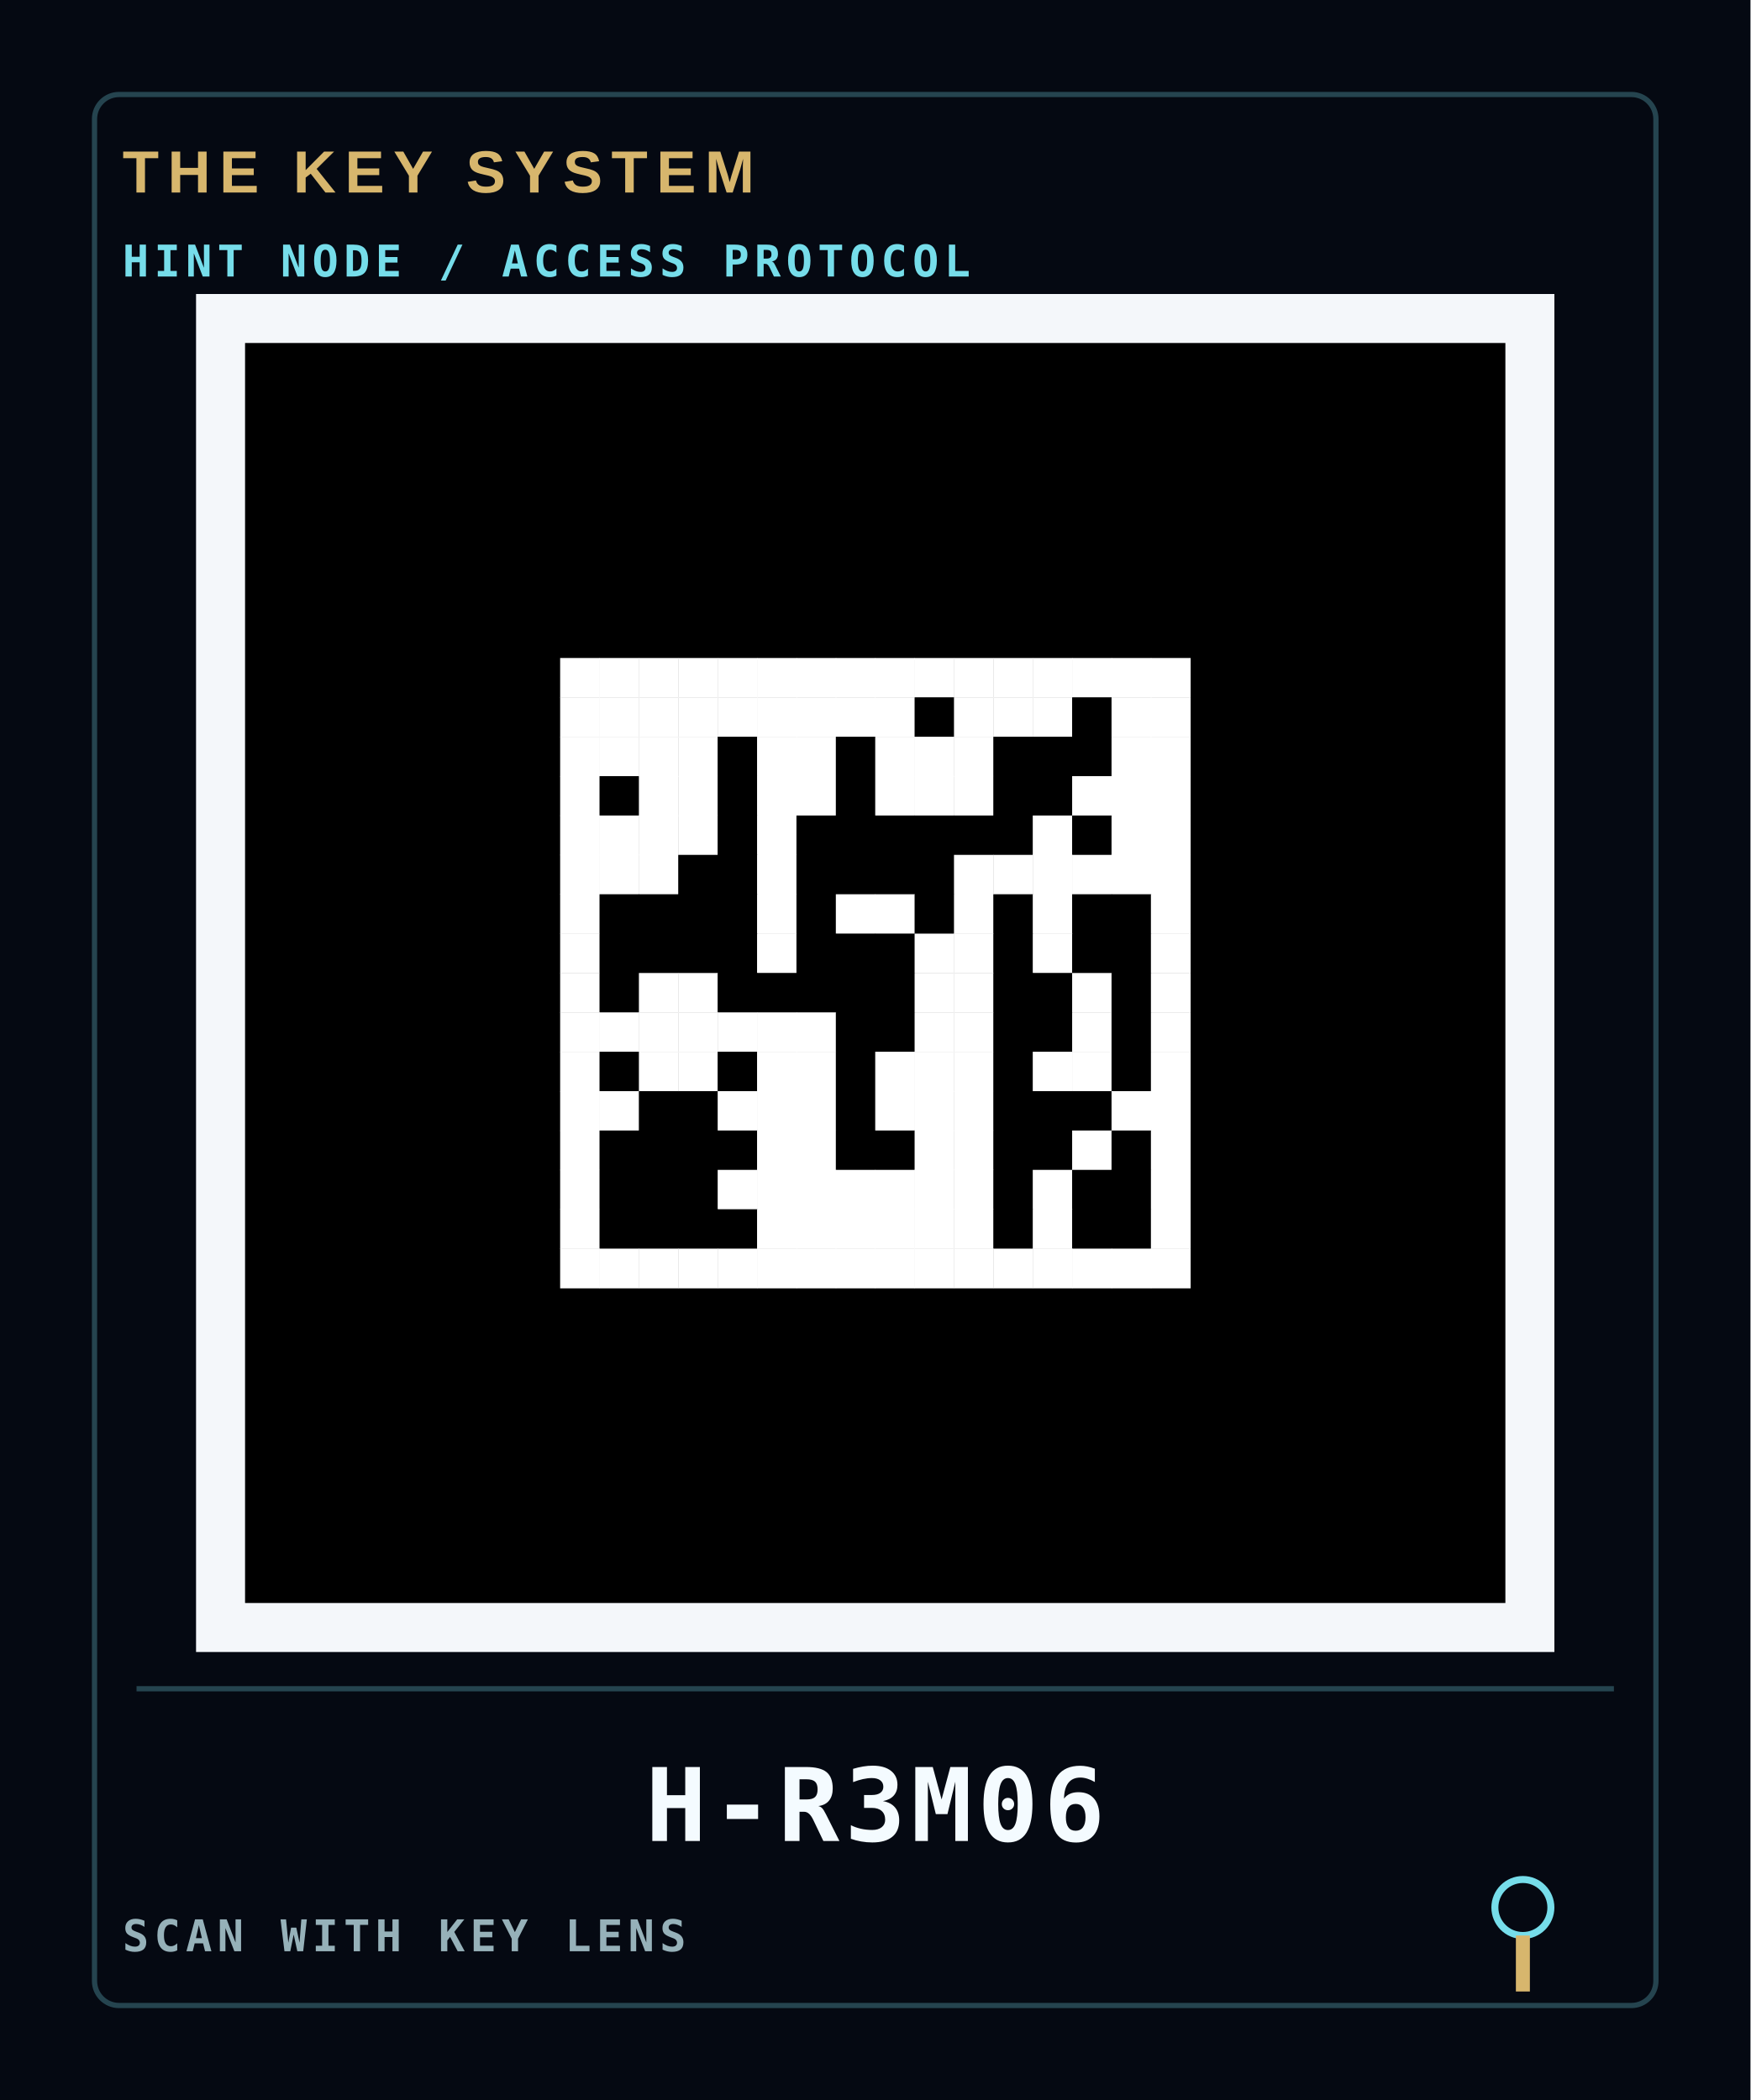
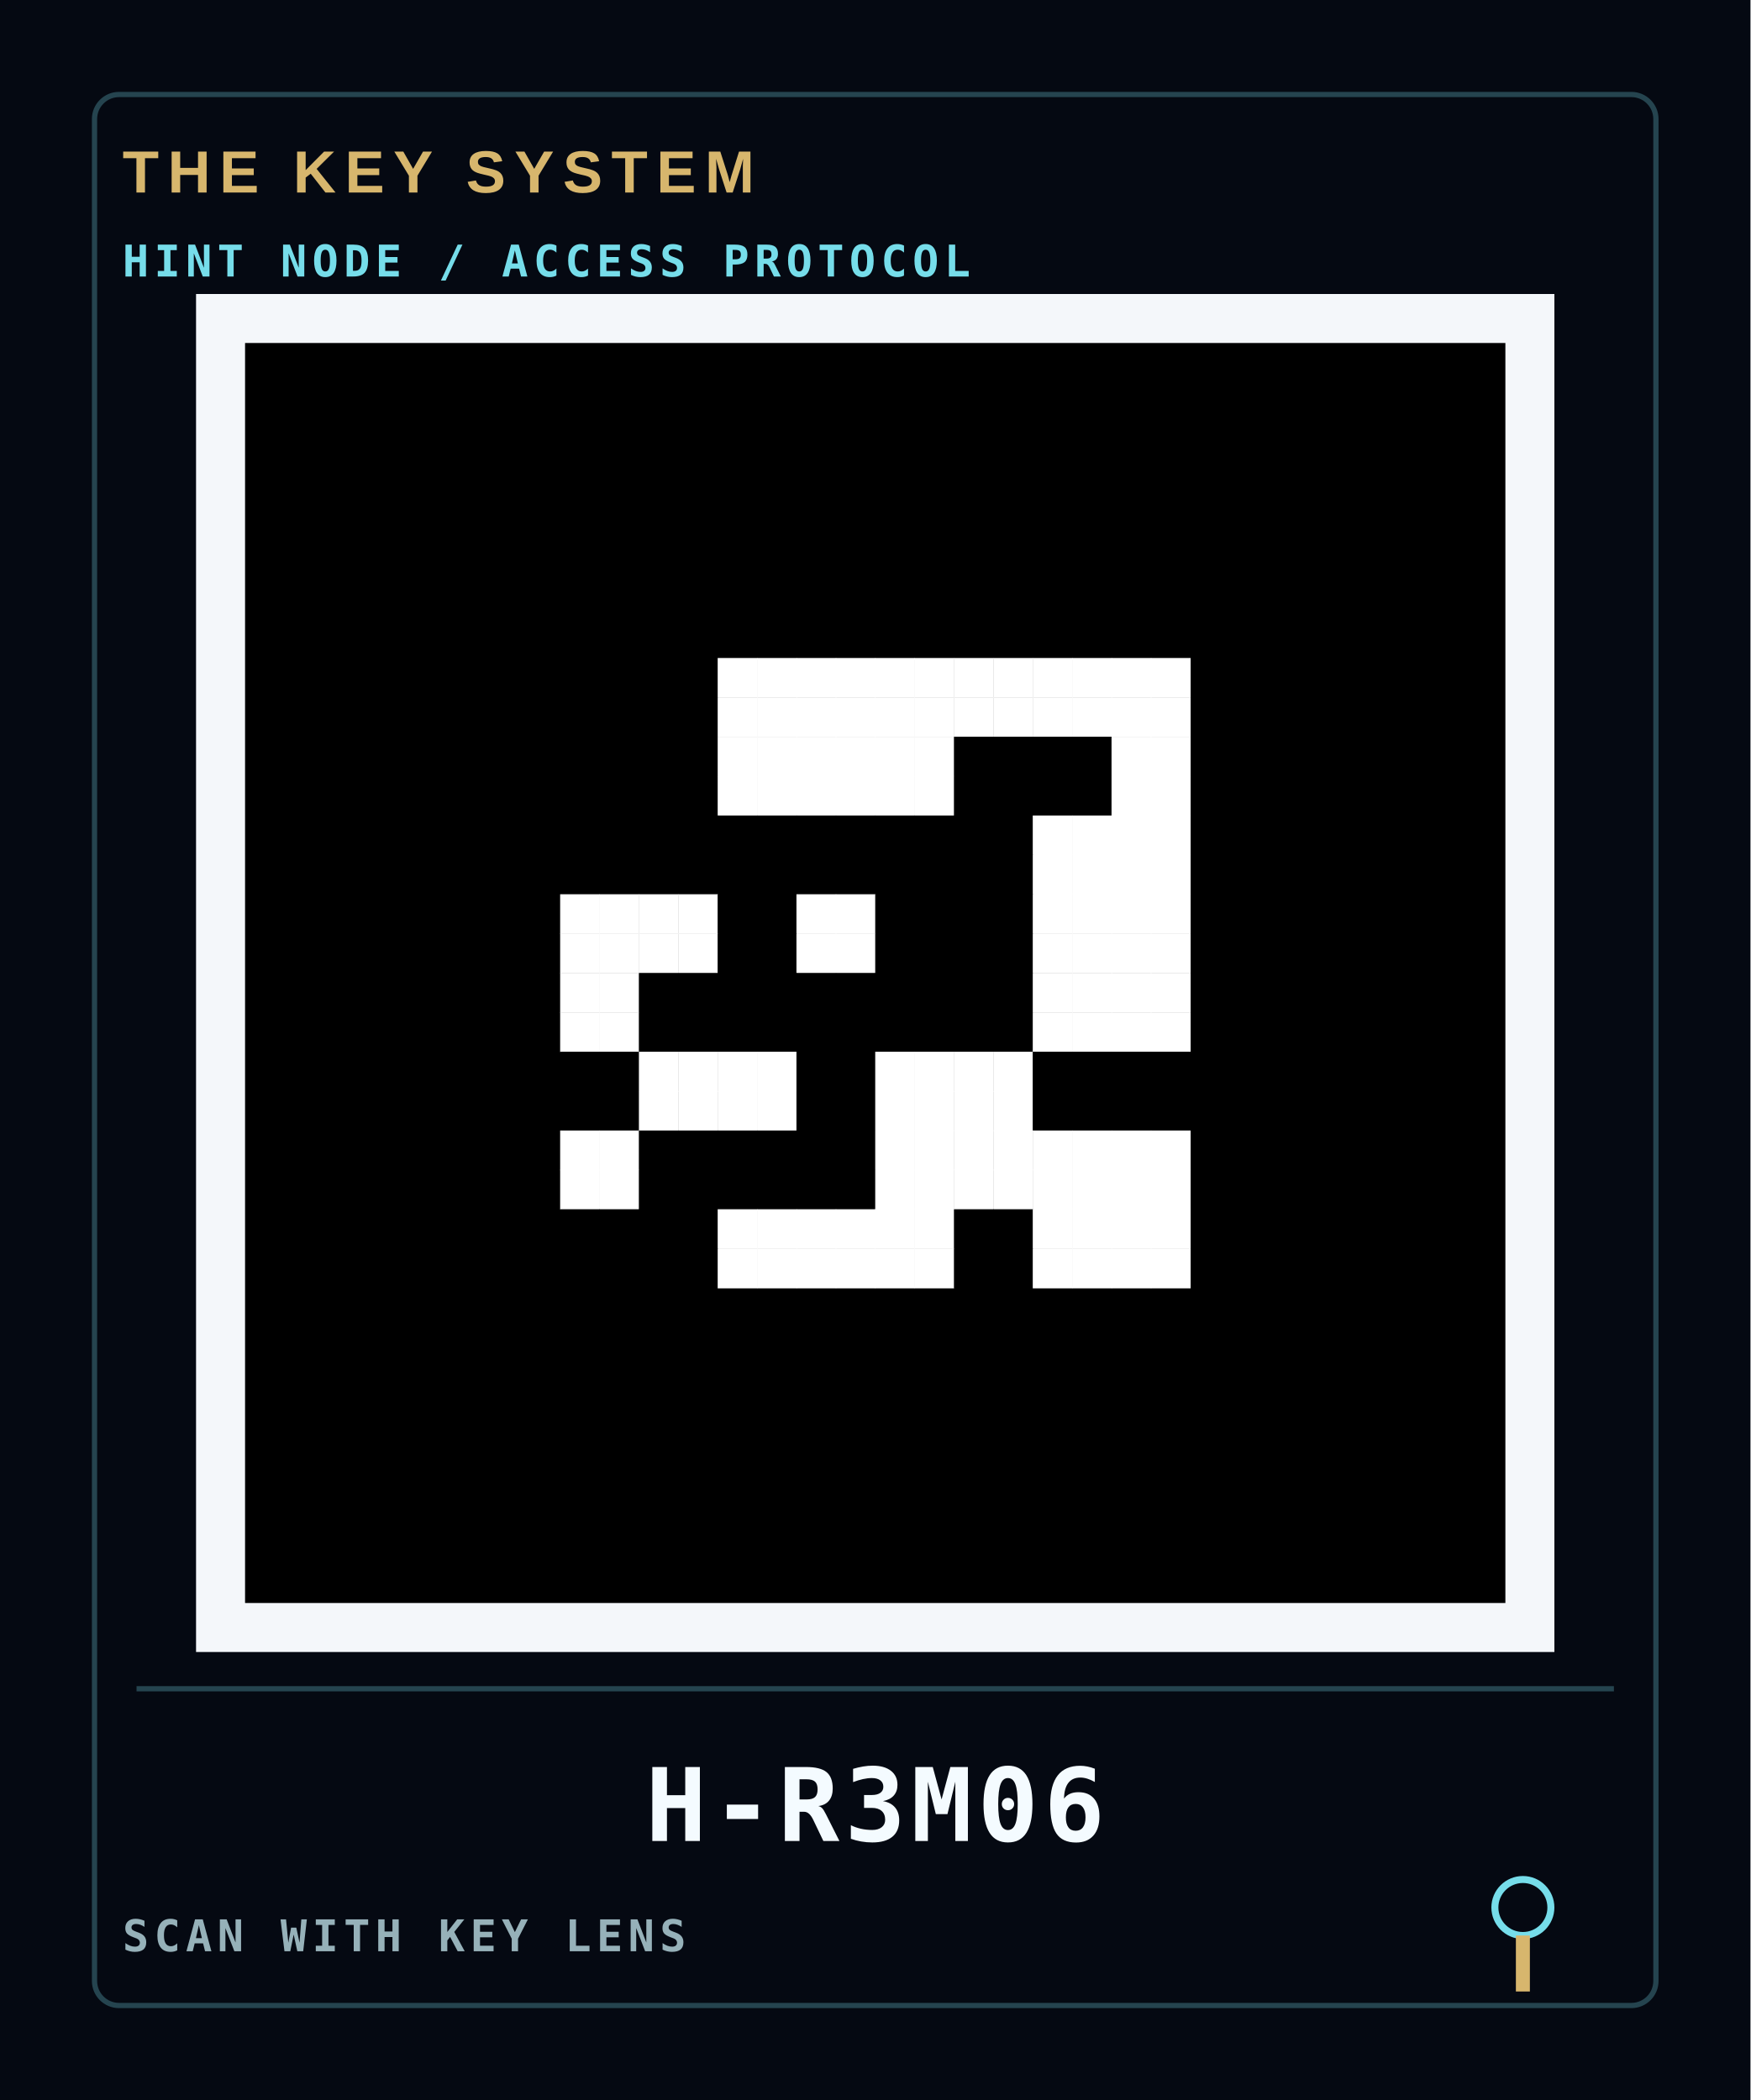
<svg xmlns="http://www.w3.org/2000/svg" width="1000" height="1200" viewBox="0 0 1000 1200">
  <rect width="1000" height="1200" fill="#050912" />
  <rect x="54" y="54" width="892" height="1092" rx="14" fill="none" stroke="#25444f" stroke-width="3" />
  <text x="70" y="110" fill="#d7b66d" font-family="Arial,sans-serif" font-size="34" font-weight="800" letter-spacing="5">THE KEY SYSTEM</text>
  <text x="70" y="158" fill="#76ddea" font-family="monospace" font-size="25" font-weight="700" letter-spacing="3">HINT NODE / ACCESS PROTOCOL</text>
  <rect x="112" y="168" width="776" height="776" fill="#f4f7fa" />
  <rect x="140" y="196" width="720" height="720" fill="#000" />
-   <rect x="320.000" y="376.000" width="22.700" height="22.700" fill="#ffffff" />
-   <rect x="342.500" y="376.000" width="22.700" height="22.700" fill="#ffffff" />
-   <rect x="365.000" y="376.000" width="22.700" height="22.700" fill="#ffffff" />
-   <rect x="387.500" y="376.000" width="22.700" height="22.700" fill="#ffffff" />
+   <rect x="320.000" y="376.000" width="22.700" height="22.700" fill="#000000" />
+   <rect x="342.500" y="376.000" width="22.700" height="22.700" fill="#000000" />
+   <rect x="365.000" y="376.000" width="22.700" height="22.700" fill="#000000" />
+   <rect x="387.500" y="376.000" width="22.700" height="22.700" fill="#000000" />
  <rect x="410.000" y="376.000" width="22.700" height="22.700" fill="#ffffff" />
  <rect x="432.500" y="376.000" width="22.700" height="22.700" fill="#ffffff" />
  <rect x="455.000" y="376.000" width="22.700" height="22.700" fill="#ffffff" />
  <rect x="477.500" y="376.000" width="22.700" height="22.700" fill="#ffffff" />
  <rect x="500.000" y="376.000" width="22.700" height="22.700" fill="#ffffff" />
  <rect x="522.500" y="376.000" width="22.700" height="22.700" fill="#ffffff" />
  <rect x="545.000" y="376.000" width="22.700" height="22.700" fill="#ffffff" />
  <rect x="567.500" y="376.000" width="22.700" height="22.700" fill="#ffffff" />
  <rect x="590.000" y="376.000" width="22.700" height="22.700" fill="#ffffff" />
  <rect x="612.500" y="376.000" width="22.700" height="22.700" fill="#ffffff" />
  <rect x="635.000" y="376.000" width="22.700" height="22.700" fill="#ffffff" />
  <rect x="657.500" y="376.000" width="22.700" height="22.700" fill="#ffffff" />
-   <rect x="320.000" y="398.500" width="22.700" height="22.700" fill="#ffffff" />
-   <rect x="342.500" y="398.500" width="22.700" height="22.700" fill="#ffffff" />
-   <rect x="365.000" y="398.500" width="22.700" height="22.700" fill="#ffffff" />
-   <rect x="387.500" y="398.500" width="22.700" height="22.700" fill="#ffffff" />
+   <rect x="320.000" y="398.500" width="22.700" height="22.700" fill="#000000" />
+   <rect x="342.500" y="398.500" width="22.700" height="22.700" fill="#000000" />
+   <rect x="365.000" y="398.500" width="22.700" height="22.700" fill="#000000" />
+   <rect x="387.500" y="398.500" width="22.700" height="22.700" fill="#000000" />
  <rect x="410.000" y="398.500" width="22.700" height="22.700" fill="#ffffff" />
  <rect x="432.500" y="398.500" width="22.700" height="22.700" fill="#ffffff" />
  <rect x="455.000" y="398.500" width="22.700" height="22.700" fill="#ffffff" />
  <rect x="477.500" y="398.500" width="22.700" height="22.700" fill="#ffffff" />
  <rect x="500.000" y="398.500" width="22.700" height="22.700" fill="#ffffff" />
-   <rect x="522.500" y="398.500" width="22.700" height="22.700" fill="#000000" />
+   <rect x="522.500" y="398.500" width="22.700" height="22.700" fill="#ffffff" />
  <rect x="545.000" y="398.500" width="22.700" height="22.700" fill="#ffffff" />
  <rect x="567.500" y="398.500" width="22.700" height="22.700" fill="#ffffff" />
  <rect x="590.000" y="398.500" width="22.700" height="22.700" fill="#ffffff" />
-   <rect x="612.500" y="398.500" width="22.700" height="22.700" fill="#000000" />
+   <rect x="612.500" y="398.500" width="22.700" height="22.700" fill="#ffffff" />
  <rect x="635.000" y="398.500" width="22.700" height="22.700" fill="#ffffff" />
  <rect x="657.500" y="398.500" width="22.700" height="22.700" fill="#ffffff" />
-   <rect x="320.000" y="421.000" width="22.700" height="22.700" fill="#ffffff" />
-   <rect x="342.500" y="421.000" width="22.700" height="22.700" fill="#ffffff" />
-   <rect x="365.000" y="421.000" width="22.700" height="22.700" fill="#ffffff" />
-   <rect x="387.500" y="421.000" width="22.700" height="22.700" fill="#ffffff" />
-   <rect x="410.000" y="421.000" width="22.700" height="22.700" fill="#000000" />
+   <rect x="320.000" y="421.000" width="22.700" height="22.700" fill="#000000" />
+   <rect x="342.500" y="421.000" width="22.700" height="22.700" fill="#000000" />
+   <rect x="365.000" y="421.000" width="22.700" height="22.700" fill="#000000" />
+   <rect x="387.500" y="421.000" width="22.700" height="22.700" fill="#000000" />
+   <rect x="410.000" y="421.000" width="22.700" height="22.700" fill="#ffffff" />
  <rect x="432.500" y="421.000" width="22.700" height="22.700" fill="#ffffff" />
  <rect x="455.000" y="421.000" width="22.700" height="22.700" fill="#ffffff" />
-   <rect x="477.500" y="421.000" width="22.700" height="22.700" fill="#000000" />
+   <rect x="477.500" y="421.000" width="22.700" height="22.700" fill="#ffffff" />
  <rect x="500.000" y="421.000" width="22.700" height="22.700" fill="#ffffff" />
  <rect x="522.500" y="421.000" width="22.700" height="22.700" fill="#ffffff" />
-   <rect x="545.000" y="421.000" width="22.700" height="22.700" fill="#ffffff" />
+   <rect x="545.000" y="421.000" width="22.700" height="22.700" fill="#000000" />
  <rect x="567.500" y="421.000" width="22.700" height="22.700" fill="#000000" />
  <rect x="590.000" y="421.000" width="22.700" height="22.700" fill="#000000" />
  <rect x="612.500" y="421.000" width="22.700" height="22.700" fill="#000000" />
  <rect x="635.000" y="421.000" width="22.700" height="22.700" fill="#ffffff" />
  <rect x="657.500" y="421.000" width="22.700" height="22.700" fill="#ffffff" />
-   <rect x="320.000" y="443.500" width="22.700" height="22.700" fill="#ffffff" />
+   <rect x="320.000" y="443.500" width="22.700" height="22.700" fill="#000000" />
  <rect x="342.500" y="443.500" width="22.700" height="22.700" fill="#000000" />
-   <rect x="365.000" y="443.500" width="22.700" height="22.700" fill="#ffffff" />
-   <rect x="387.500" y="443.500" width="22.700" height="22.700" fill="#ffffff" />
-   <rect x="410.000" y="443.500" width="22.700" height="22.700" fill="#000000" />
+   <rect x="365.000" y="443.500" width="22.700" height="22.700" fill="#000000" />
+   <rect x="387.500" y="443.500" width="22.700" height="22.700" fill="#000000" />
+   <rect x="410.000" y="443.500" width="22.700" height="22.700" fill="#ffffff" />
  <rect x="432.500" y="443.500" width="22.700" height="22.700" fill="#ffffff" />
  <rect x="455.000" y="443.500" width="22.700" height="22.700" fill="#ffffff" />
-   <rect x="477.500" y="443.500" width="22.700" height="22.700" fill="#000000" />
+   <rect x="477.500" y="443.500" width="22.700" height="22.700" fill="#ffffff" />
  <rect x="500.000" y="443.500" width="22.700" height="22.700" fill="#ffffff" />
  <rect x="522.500" y="443.500" width="22.700" height="22.700" fill="#ffffff" />
-   <rect x="545.000" y="443.500" width="22.700" height="22.700" fill="#ffffff" />
+   <rect x="545.000" y="443.500" width="22.700" height="22.700" fill="#000000" />
  <rect x="567.500" y="443.500" width="22.700" height="22.700" fill="#000000" />
  <rect x="590.000" y="443.500" width="22.700" height="22.700" fill="#000000" />
-   <rect x="612.500" y="443.500" width="22.700" height="22.700" fill="#ffffff" />
+   <rect x="612.500" y="443.500" width="22.700" height="22.700" fill="#000000" />
  <rect x="635.000" y="443.500" width="22.700" height="22.700" fill="#ffffff" />
  <rect x="657.500" y="443.500" width="22.700" height="22.700" fill="#ffffff" />
-   <rect x="320.000" y="466.000" width="22.700" height="22.700" fill="#ffffff" />
-   <rect x="342.500" y="466.000" width="22.700" height="22.700" fill="#ffffff" />
-   <rect x="365.000" y="466.000" width="22.700" height="22.700" fill="#ffffff" />
-   <rect x="387.500" y="466.000" width="22.700" height="22.700" fill="#ffffff" />
+   <rect x="320.000" y="466.000" width="22.700" height="22.700" fill="#000000" />
+   <rect x="342.500" y="466.000" width="22.700" height="22.700" fill="#000000" />
+   <rect x="365.000" y="466.000" width="22.700" height="22.700" fill="#000000" />
+   <rect x="387.500" y="466.000" width="22.700" height="22.700" fill="#000000" />
  <rect x="410.000" y="466.000" width="22.700" height="22.700" fill="#000000" />
-   <rect x="432.500" y="466.000" width="22.700" height="22.700" fill="#ffffff" />
+   <rect x="432.500" y="466.000" width="22.700" height="22.700" fill="#000000" />
  <rect x="455.000" y="466.000" width="22.700" height="22.700" fill="#000000" />
  <rect x="477.500" y="466.000" width="22.700" height="22.700" fill="#000000" />
  <rect x="500.000" y="466.000" width="22.700" height="22.700" fill="#000000" />
  <rect x="522.500" y="466.000" width="22.700" height="22.700" fill="#000000" />
  <rect x="545.000" y="466.000" width="22.700" height="22.700" fill="#000000" />
  <rect x="567.500" y="466.000" width="22.700" height="22.700" fill="#000000" />
  <rect x="590.000" y="466.000" width="22.700" height="22.700" fill="#ffffff" />
-   <rect x="612.500" y="466.000" width="22.700" height="22.700" fill="#000000" />
+   <rect x="612.500" y="466.000" width="22.700" height="22.700" fill="#ffffff" />
  <rect x="635.000" y="466.000" width="22.700" height="22.700" fill="#ffffff" />
  <rect x="657.500" y="466.000" width="22.700" height="22.700" fill="#ffffff" />
-   <rect x="320.000" y="488.500" width="22.700" height="22.700" fill="#ffffff" />
-   <rect x="342.500" y="488.500" width="22.700" height="22.700" fill="#ffffff" />
-   <rect x="365.000" y="488.500" width="22.700" height="22.700" fill="#ffffff" />
+   <rect x="320.000" y="488.500" width="22.700" height="22.700" fill="#000000" />
+   <rect x="342.500" y="488.500" width="22.700" height="22.700" fill="#000000" />
+   <rect x="365.000" y="488.500" width="22.700" height="22.700" fill="#000000" />
  <rect x="387.500" y="488.500" width="22.700" height="22.700" fill="#000000" />
  <rect x="410.000" y="488.500" width="22.700" height="22.700" fill="#000000" />
-   <rect x="432.500" y="488.500" width="22.700" height="22.700" fill="#ffffff" />
+   <rect x="432.500" y="488.500" width="22.700" height="22.700" fill="#000000" />
  <rect x="455.000" y="488.500" width="22.700" height="22.700" fill="#000000" />
  <rect x="477.500" y="488.500" width="22.700" height="22.700" fill="#000000" />
  <rect x="500.000" y="488.500" width="22.700" height="22.700" fill="#000000" />
  <rect x="522.500" y="488.500" width="22.700" height="22.700" fill="#000000" />
-   <rect x="545.000" y="488.500" width="22.700" height="22.700" fill="#ffffff" />
-   <rect x="567.500" y="488.500" width="22.700" height="22.700" fill="#ffffff" />
+   <rect x="545.000" y="488.500" width="22.700" height="22.700" fill="#000000" />
+   <rect x="567.500" y="488.500" width="22.700" height="22.700" fill="#000000" />
  <rect x="590.000" y="488.500" width="22.700" height="22.700" fill="#ffffff" />
  <rect x="612.500" y="488.500" width="22.700" height="22.700" fill="#ffffff" />
  <rect x="635.000" y="488.500" width="22.700" height="22.700" fill="#ffffff" />
  <rect x="657.500" y="488.500" width="22.700" height="22.700" fill="#ffffff" />
  <rect x="320.000" y="511.000" width="22.700" height="22.700" fill="#ffffff" />
-   <rect x="342.500" y="511.000" width="22.700" height="22.700" fill="#000000" />
-   <rect x="365.000" y="511.000" width="22.700" height="22.700" fill="#000000" />
-   <rect x="387.500" y="511.000" width="22.700" height="22.700" fill="#000000" />
+   <rect x="342.500" y="511.000" width="22.700" height="22.700" fill="#ffffff" />
+   <rect x="365.000" y="511.000" width="22.700" height="22.700" fill="#ffffff" />
+   <rect x="387.500" y="511.000" width="22.700" height="22.700" fill="#ffffff" />
  <rect x="410.000" y="511.000" width="22.700" height="22.700" fill="#000000" />
-   <rect x="432.500" y="511.000" width="22.700" height="22.700" fill="#ffffff" />
-   <rect x="455.000" y="511.000" width="22.700" height="22.700" fill="#000000" />
+   <rect x="432.500" y="511.000" width="22.700" height="22.700" fill="#000000" />
+   <rect x="455.000" y="511.000" width="22.700" height="22.700" fill="#ffffff" />
  <rect x="477.500" y="511.000" width="22.700" height="22.700" fill="#ffffff" />
-   <rect x="500.000" y="511.000" width="22.700" height="22.700" fill="#ffffff" />
+   <rect x="500.000" y="511.000" width="22.700" height="22.700" fill="#000000" />
  <rect x="522.500" y="511.000" width="22.700" height="22.700" fill="#000000" />
-   <rect x="545.000" y="511.000" width="22.700" height="22.700" fill="#ffffff" />
+   <rect x="545.000" y="511.000" width="22.700" height="22.700" fill="#000000" />
  <rect x="567.500" y="511.000" width="22.700" height="22.700" fill="#000000" />
  <rect x="590.000" y="511.000" width="22.700" height="22.700" fill="#ffffff" />
-   <rect x="612.500" y="511.000" width="22.700" height="22.700" fill="#000000" />
-   <rect x="635.000" y="511.000" width="22.700" height="22.700" fill="#000000" />
+   <rect x="612.500" y="511.000" width="22.700" height="22.700" fill="#ffffff" />
+   <rect x="635.000" y="511.000" width="22.700" height="22.700" fill="#ffffff" />
  <rect x="657.500" y="511.000" width="22.700" height="22.700" fill="#ffffff" />
  <rect x="320.000" y="533.500" width="22.700" height="22.700" fill="#ffffff" />
-   <rect x="342.500" y="533.500" width="22.700" height="22.700" fill="#000000" />
-   <rect x="365.000" y="533.500" width="22.700" height="22.700" fill="#000000" />
-   <rect x="387.500" y="533.500" width="22.700" height="22.700" fill="#000000" />
+   <rect x="342.500" y="533.500" width="22.700" height="22.700" fill="#ffffff" />
+   <rect x="365.000" y="533.500" width="22.700" height="22.700" fill="#ffffff" />
+   <rect x="387.500" y="533.500" width="22.700" height="22.700" fill="#ffffff" />
  <rect x="410.000" y="533.500" width="22.700" height="22.700" fill="#000000" />
-   <rect x="432.500" y="533.500" width="22.700" height="22.700" fill="#ffffff" />
-   <rect x="455.000" y="533.500" width="22.700" height="22.700" fill="#000000" />
-   <rect x="477.500" y="533.500" width="22.700" height="22.700" fill="#000000" />
+   <rect x="432.500" y="533.500" width="22.700" height="22.700" fill="#000000" />
+   <rect x="455.000" y="533.500" width="22.700" height="22.700" fill="#ffffff" />
+   <rect x="477.500" y="533.500" width="22.700" height="22.700" fill="#ffffff" />
  <rect x="500.000" y="533.500" width="22.700" height="22.700" fill="#000000" />
-   <rect x="522.500" y="533.500" width="22.700" height="22.700" fill="#ffffff" />
-   <rect x="545.000" y="533.500" width="22.700" height="22.700" fill="#ffffff" />
+   <rect x="522.500" y="533.500" width="22.700" height="22.700" fill="#000000" />
+   <rect x="545.000" y="533.500" width="22.700" height="22.700" fill="#000000" />
  <rect x="567.500" y="533.500" width="22.700" height="22.700" fill="#000000" />
  <rect x="590.000" y="533.500" width="22.700" height="22.700" fill="#ffffff" />
-   <rect x="612.500" y="533.500" width="22.700" height="22.700" fill="#000000" />
-   <rect x="635.000" y="533.500" width="22.700" height="22.700" fill="#000000" />
+   <rect x="612.500" y="533.500" width="22.700" height="22.700" fill="#ffffff" />
+   <rect x="635.000" y="533.500" width="22.700" height="22.700" fill="#ffffff" />
  <rect x="657.500" y="533.500" width="22.700" height="22.700" fill="#ffffff" />
  <rect x="320.000" y="556.000" width="22.700" height="22.700" fill="#ffffff" />
-   <rect x="342.500" y="556.000" width="22.700" height="22.700" fill="#000000" />
-   <rect x="365.000" y="556.000" width="22.700" height="22.700" fill="#ffffff" />
-   <rect x="387.500" y="556.000" width="22.700" height="22.700" fill="#ffffff" />
+   <rect x="342.500" y="556.000" width="22.700" height="22.700" fill="#ffffff" />
+   <rect x="365.000" y="556.000" width="22.700" height="22.700" fill="#000000" />
+   <rect x="387.500" y="556.000" width="22.700" height="22.700" fill="#000000" />
  <rect x="410.000" y="556.000" width="22.700" height="22.700" fill="#000000" />
  <rect x="432.500" y="556.000" width="22.700" height="22.700" fill="#000000" />
  <rect x="455.000" y="556.000" width="22.700" height="22.700" fill="#000000" />
  <rect x="477.500" y="556.000" width="22.700" height="22.700" fill="#000000" />
  <rect x="500.000" y="556.000" width="22.700" height="22.700" fill="#000000" />
-   <rect x="522.500" y="556.000" width="22.700" height="22.700" fill="#ffffff" />
-   <rect x="545.000" y="556.000" width="22.700" height="22.700" fill="#ffffff" />
+   <rect x="522.500" y="556.000" width="22.700" height="22.700" fill="#000000" />
+   <rect x="545.000" y="556.000" width="22.700" height="22.700" fill="#000000" />
  <rect x="567.500" y="556.000" width="22.700" height="22.700" fill="#000000" />
-   <rect x="590.000" y="556.000" width="22.700" height="22.700" fill="#000000" />
+   <rect x="590.000" y="556.000" width="22.700" height="22.700" fill="#ffffff" />
  <rect x="612.500" y="556.000" width="22.700" height="22.700" fill="#ffffff" />
-   <rect x="635.000" y="556.000" width="22.700" height="22.700" fill="#000000" />
+   <rect x="635.000" y="556.000" width="22.700" height="22.700" fill="#ffffff" />
  <rect x="657.500" y="556.000" width="22.700" height="22.700" fill="#ffffff" />
  <rect x="320.000" y="578.500" width="22.700" height="22.700" fill="#ffffff" />
  <rect x="342.500" y="578.500" width="22.700" height="22.700" fill="#ffffff" />
-   <rect x="365.000" y="578.500" width="22.700" height="22.700" fill="#ffffff" />
-   <rect x="387.500" y="578.500" width="22.700" height="22.700" fill="#ffffff" />
-   <rect x="410.000" y="578.500" width="22.700" height="22.700" fill="#ffffff" />
-   <rect x="432.500" y="578.500" width="22.700" height="22.700" fill="#ffffff" />
-   <rect x="455.000" y="578.500" width="22.700" height="22.700" fill="#ffffff" />
+   <rect x="365.000" y="578.500" width="22.700" height="22.700" fill="#000000" />
+   <rect x="387.500" y="578.500" width="22.700" height="22.700" fill="#000000" />
+   <rect x="410.000" y="578.500" width="22.700" height="22.700" fill="#000000" />
+   <rect x="432.500" y="578.500" width="22.700" height="22.700" fill="#000000" />
+   <rect x="455.000" y="578.500" width="22.700" height="22.700" fill="#000000" />
  <rect x="477.500" y="578.500" width="22.700" height="22.700" fill="#000000" />
  <rect x="500.000" y="578.500" width="22.700" height="22.700" fill="#000000" />
-   <rect x="522.500" y="578.500" width="22.700" height="22.700" fill="#ffffff" />
-   <rect x="545.000" y="578.500" width="22.700" height="22.700" fill="#ffffff" />
+   <rect x="522.500" y="578.500" width="22.700" height="22.700" fill="#000000" />
+   <rect x="545.000" y="578.500" width="22.700" height="22.700" fill="#000000" />
  <rect x="567.500" y="578.500" width="22.700" height="22.700" fill="#000000" />
-   <rect x="590.000" y="578.500" width="22.700" height="22.700" fill="#000000" />
+   <rect x="590.000" y="578.500" width="22.700" height="22.700" fill="#ffffff" />
  <rect x="612.500" y="578.500" width="22.700" height="22.700" fill="#ffffff" />
-   <rect x="635.000" y="578.500" width="22.700" height="22.700" fill="#000000" />
+   <rect x="635.000" y="578.500" width="22.700" height="22.700" fill="#ffffff" />
  <rect x="657.500" y="578.500" width="22.700" height="22.700" fill="#ffffff" />
-   <rect x="320.000" y="601.000" width="22.700" height="22.700" fill="#ffffff" />
+   <rect x="320.000" y="601.000" width="22.700" height="22.700" fill="#000000" />
  <rect x="342.500" y="601.000" width="22.700" height="22.700" fill="#000000" />
  <rect x="365.000" y="601.000" width="22.700" height="22.700" fill="#ffffff" />
  <rect x="387.500" y="601.000" width="22.700" height="22.700" fill="#ffffff" />
-   <rect x="410.000" y="601.000" width="22.700" height="22.700" fill="#000000" />
+   <rect x="410.000" y="601.000" width="22.700" height="22.700" fill="#ffffff" />
  <rect x="432.500" y="601.000" width="22.700" height="22.700" fill="#ffffff" />
-   <rect x="455.000" y="601.000" width="22.700" height="22.700" fill="#ffffff" />
+   <rect x="455.000" y="601.000" width="22.700" height="22.700" fill="#000000" />
  <rect x="477.500" y="601.000" width="22.700" height="22.700" fill="#000000" />
  <rect x="500.000" y="601.000" width="22.700" height="22.700" fill="#ffffff" />
  <rect x="522.500" y="601.000" width="22.700" height="22.700" fill="#ffffff" />
  <rect x="545.000" y="601.000" width="22.700" height="22.700" fill="#ffffff" />
-   <rect x="567.500" y="601.000" width="22.700" height="22.700" fill="#000000" />
-   <rect x="590.000" y="601.000" width="22.700" height="22.700" fill="#ffffff" />
-   <rect x="612.500" y="601.000" width="22.700" height="22.700" fill="#ffffff" />
+   <rect x="567.500" y="601.000" width="22.700" height="22.700" fill="#ffffff" />
+   <rect x="590.000" y="601.000" width="22.700" height="22.700" fill="#000000" />
+   <rect x="612.500" y="601.000" width="22.700" height="22.700" fill="#000000" />
  <rect x="635.000" y="601.000" width="22.700" height="22.700" fill="#000000" />
-   <rect x="657.500" y="601.000" width="22.700" height="22.700" fill="#ffffff" />
-   <rect x="320.000" y="623.500" width="22.700" height="22.700" fill="#ffffff" />
-   <rect x="342.500" y="623.500" width="22.700" height="22.700" fill="#ffffff" />
-   <rect x="365.000" y="623.500" width="22.700" height="22.700" fill="#000000" />
-   <rect x="387.500" y="623.500" width="22.700" height="22.700" fill="#000000" />
+   <rect x="657.500" y="601.000" width="22.700" height="22.700" fill="#000000" />
+   <rect x="320.000" y="623.500" width="22.700" height="22.700" fill="#000000" />
+   <rect x="342.500" y="623.500" width="22.700" height="22.700" fill="#000000" />
+   <rect x="365.000" y="623.500" width="22.700" height="22.700" fill="#ffffff" />
+   <rect x="387.500" y="623.500" width="22.700" height="22.700" fill="#ffffff" />
  <rect x="410.000" y="623.500" width="22.700" height="22.700" fill="#ffffff" />
  <rect x="432.500" y="623.500" width="22.700" height="22.700" fill="#ffffff" />
-   <rect x="455.000" y="623.500" width="22.700" height="22.700" fill="#ffffff" />
+   <rect x="455.000" y="623.500" width="22.700" height="22.700" fill="#000000" />
  <rect x="477.500" y="623.500" width="22.700" height="22.700" fill="#000000" />
  <rect x="500.000" y="623.500" width="22.700" height="22.700" fill="#ffffff" />
  <rect x="522.500" y="623.500" width="22.700" height="22.700" fill="#ffffff" />
  <rect x="545.000" y="623.500" width="22.700" height="22.700" fill="#ffffff" />
-   <rect x="567.500" y="623.500" width="22.700" height="22.700" fill="#000000" />
+   <rect x="567.500" y="623.500" width="22.700" height="22.700" fill="#ffffff" />
  <rect x="590.000" y="623.500" width="22.700" height="22.700" fill="#000000" />
  <rect x="612.500" y="623.500" width="22.700" height="22.700" fill="#000000" />
-   <rect x="635.000" y="623.500" width="22.700" height="22.700" fill="#ffffff" />
-   <rect x="657.500" y="623.500" width="22.700" height="22.700" fill="#ffffff" />
+   <rect x="635.000" y="623.500" width="22.700" height="22.700" fill="#000000" />
+   <rect x="657.500" y="623.500" width="22.700" height="22.700" fill="#000000" />
  <rect x="320.000" y="646.000" width="22.700" height="22.700" fill="#ffffff" />
-   <rect x="342.500" y="646.000" width="22.700" height="22.700" fill="#000000" />
+   <rect x="342.500" y="646.000" width="22.700" height="22.700" fill="#ffffff" />
  <rect x="365.000" y="646.000" width="22.700" height="22.700" fill="#000000" />
  <rect x="387.500" y="646.000" width="22.700" height="22.700" fill="#000000" />
  <rect x="410.000" y="646.000" width="22.700" height="22.700" fill="#000000" />
-   <rect x="432.500" y="646.000" width="22.700" height="22.700" fill="#ffffff" />
-   <rect x="455.000" y="646.000" width="22.700" height="22.700" fill="#ffffff" />
+   <rect x="432.500" y="646.000" width="22.700" height="22.700" fill="#000000" />
+   <rect x="455.000" y="646.000" width="22.700" height="22.700" fill="#000000" />
  <rect x="477.500" y="646.000" width="22.700" height="22.700" fill="#000000" />
-   <rect x="500.000" y="646.000" width="22.700" height="22.700" fill="#000000" />
+   <rect x="500.000" y="646.000" width="22.700" height="22.700" fill="#ffffff" />
  <rect x="522.500" y="646.000" width="22.700" height="22.700" fill="#ffffff" />
  <rect x="545.000" y="646.000" width="22.700" height="22.700" fill="#ffffff" />
-   <rect x="567.500" y="646.000" width="22.700" height="22.700" fill="#000000" />
-   <rect x="590.000" y="646.000" width="22.700" height="22.700" fill="#000000" />
+   <rect x="567.500" y="646.000" width="22.700" height="22.700" fill="#ffffff" />
+   <rect x="590.000" y="646.000" width="22.700" height="22.700" fill="#ffffff" />
  <rect x="612.500" y="646.000" width="22.700" height="22.700" fill="#ffffff" />
-   <rect x="635.000" y="646.000" width="22.700" height="22.700" fill="#000000" />
+   <rect x="635.000" y="646.000" width="22.700" height="22.700" fill="#ffffff" />
  <rect x="657.500" y="646.000" width="22.700" height="22.700" fill="#ffffff" />
  <rect x="320.000" y="668.500" width="22.700" height="22.700" fill="#ffffff" />
-   <rect x="342.500" y="668.500" width="22.700" height="22.700" fill="#000000" />
+   <rect x="342.500" y="668.500" width="22.700" height="22.700" fill="#ffffff" />
  <rect x="365.000" y="668.500" width="22.700" height="22.700" fill="#000000" />
  <rect x="387.500" y="668.500" width="22.700" height="22.700" fill="#000000" />
-   <rect x="410.000" y="668.500" width="22.700" height="22.700" fill="#ffffff" />
-   <rect x="432.500" y="668.500" width="22.700" height="22.700" fill="#ffffff" />
-   <rect x="455.000" y="668.500" width="22.700" height="22.700" fill="#ffffff" />
-   <rect x="477.500" y="668.500" width="22.700" height="22.700" fill="#ffffff" />
+   <rect x="410.000" y="668.500" width="22.700" height="22.700" fill="#000000" />
+   <rect x="432.500" y="668.500" width="22.700" height="22.700" fill="#000000" />
+   <rect x="455.000" y="668.500" width="22.700" height="22.700" fill="#000000" />
+   <rect x="477.500" y="668.500" width="22.700" height="22.700" fill="#000000" />
  <rect x="500.000" y="668.500" width="22.700" height="22.700" fill="#ffffff" />
  <rect x="522.500" y="668.500" width="22.700" height="22.700" fill="#ffffff" />
  <rect x="545.000" y="668.500" width="22.700" height="22.700" fill="#ffffff" />
-   <rect x="567.500" y="668.500" width="22.700" height="22.700" fill="#000000" />
+   <rect x="567.500" y="668.500" width="22.700" height="22.700" fill="#ffffff" />
  <rect x="590.000" y="668.500" width="22.700" height="22.700" fill="#ffffff" />
-   <rect x="612.500" y="668.500" width="22.700" height="22.700" fill="#000000" />
-   <rect x="635.000" y="668.500" width="22.700" height="22.700" fill="#000000" />
+   <rect x="612.500" y="668.500" width="22.700" height="22.700" fill="#ffffff" />
+   <rect x="635.000" y="668.500" width="22.700" height="22.700" fill="#ffffff" />
  <rect x="657.500" y="668.500" width="22.700" height="22.700" fill="#ffffff" />
-   <rect x="320.000" y="691.000" width="22.700" height="22.700" fill="#ffffff" />
+   <rect x="320.000" y="691.000" width="22.700" height="22.700" fill="#000000" />
  <rect x="342.500" y="691.000" width="22.700" height="22.700" fill="#000000" />
  <rect x="365.000" y="691.000" width="22.700" height="22.700" fill="#000000" />
  <rect x="387.500" y="691.000" width="22.700" height="22.700" fill="#000000" />
-   <rect x="410.000" y="691.000" width="22.700" height="22.700" fill="#000000" />
+   <rect x="410.000" y="691.000" width="22.700" height="22.700" fill="#ffffff" />
  <rect x="432.500" y="691.000" width="22.700" height="22.700" fill="#ffffff" />
  <rect x="455.000" y="691.000" width="22.700" height="22.700" fill="#ffffff" />
  <rect x="477.500" y="691.000" width="22.700" height="22.700" fill="#ffffff" />
  <rect x="500.000" y="691.000" width="22.700" height="22.700" fill="#ffffff" />
  <rect x="522.500" y="691.000" width="22.700" height="22.700" fill="#ffffff" />
-   <rect x="545.000" y="691.000" width="22.700" height="22.700" fill="#ffffff" />
+   <rect x="545.000" y="691.000" width="22.700" height="22.700" fill="#000000" />
  <rect x="567.500" y="691.000" width="22.700" height="22.700" fill="#000000" />
  <rect x="590.000" y="691.000" width="22.700" height="22.700" fill="#ffffff" />
-   <rect x="612.500" y="691.000" width="22.700" height="22.700" fill="#000000" />
-   <rect x="635.000" y="691.000" width="22.700" height="22.700" fill="#000000" />
+   <rect x="612.500" y="691.000" width="22.700" height="22.700" fill="#ffffff" />
+   <rect x="635.000" y="691.000" width="22.700" height="22.700" fill="#ffffff" />
  <rect x="657.500" y="691.000" width="22.700" height="22.700" fill="#ffffff" />
-   <rect x="320.000" y="713.500" width="22.700" height="22.700" fill="#ffffff" />
-   <rect x="342.500" y="713.500" width="22.700" height="22.700" fill="#ffffff" />
-   <rect x="365.000" y="713.500" width="22.700" height="22.700" fill="#ffffff" />
-   <rect x="387.500" y="713.500" width="22.700" height="22.700" fill="#ffffff" />
+   <rect x="320.000" y="713.500" width="22.700" height="22.700" fill="#000000" />
+   <rect x="342.500" y="713.500" width="22.700" height="22.700" fill="#000000" />
+   <rect x="365.000" y="713.500" width="22.700" height="22.700" fill="#000000" />
+   <rect x="387.500" y="713.500" width="22.700" height="22.700" fill="#000000" />
  <rect x="410.000" y="713.500" width="22.700" height="22.700" fill="#ffffff" />
  <rect x="432.500" y="713.500" width="22.700" height="22.700" fill="#ffffff" />
  <rect x="455.000" y="713.500" width="22.700" height="22.700" fill="#ffffff" />
  <rect x="477.500" y="713.500" width="22.700" height="22.700" fill="#ffffff" />
  <rect x="500.000" y="713.500" width="22.700" height="22.700" fill="#ffffff" />
  <rect x="522.500" y="713.500" width="22.700" height="22.700" fill="#ffffff" />
-   <rect x="545.000" y="713.500" width="22.700" height="22.700" fill="#ffffff" />
-   <rect x="567.500" y="713.500" width="22.700" height="22.700" fill="#ffffff" />
+   <rect x="545.000" y="713.500" width="22.700" height="22.700" fill="#000000" />
+   <rect x="567.500" y="713.500" width="22.700" height="22.700" fill="#000000" />
  <rect x="590.000" y="713.500" width="22.700" height="22.700" fill="#ffffff" />
  <rect x="612.500" y="713.500" width="22.700" height="22.700" fill="#ffffff" />
  <rect x="635.000" y="713.500" width="22.700" height="22.700" fill="#ffffff" />
  <rect x="657.500" y="713.500" width="22.700" height="22.700" fill="#ffffff" />
  <line x1="78" y1="965" x2="922" y2="965" stroke="#25444f" stroke-width="3" />
  <text x="500" y="1052" text-anchor="middle" fill="#f4fbff" font-family="monospace" font-size="58" font-weight="800" letter-spacing="3">H-R3M06</text>
  <text x="70" y="1115" fill="#96b1b9" font-family="monospace" font-size="25" font-weight="700" letter-spacing="3">SCAN WITH KEY LENS</text>
  <circle cx="870" cy="1090" r="16" fill="none" stroke="#76ddea" stroke-width="4" />
  <path d="M870 1106v32" stroke="#d7b66d" stroke-width="8" />
</svg>
